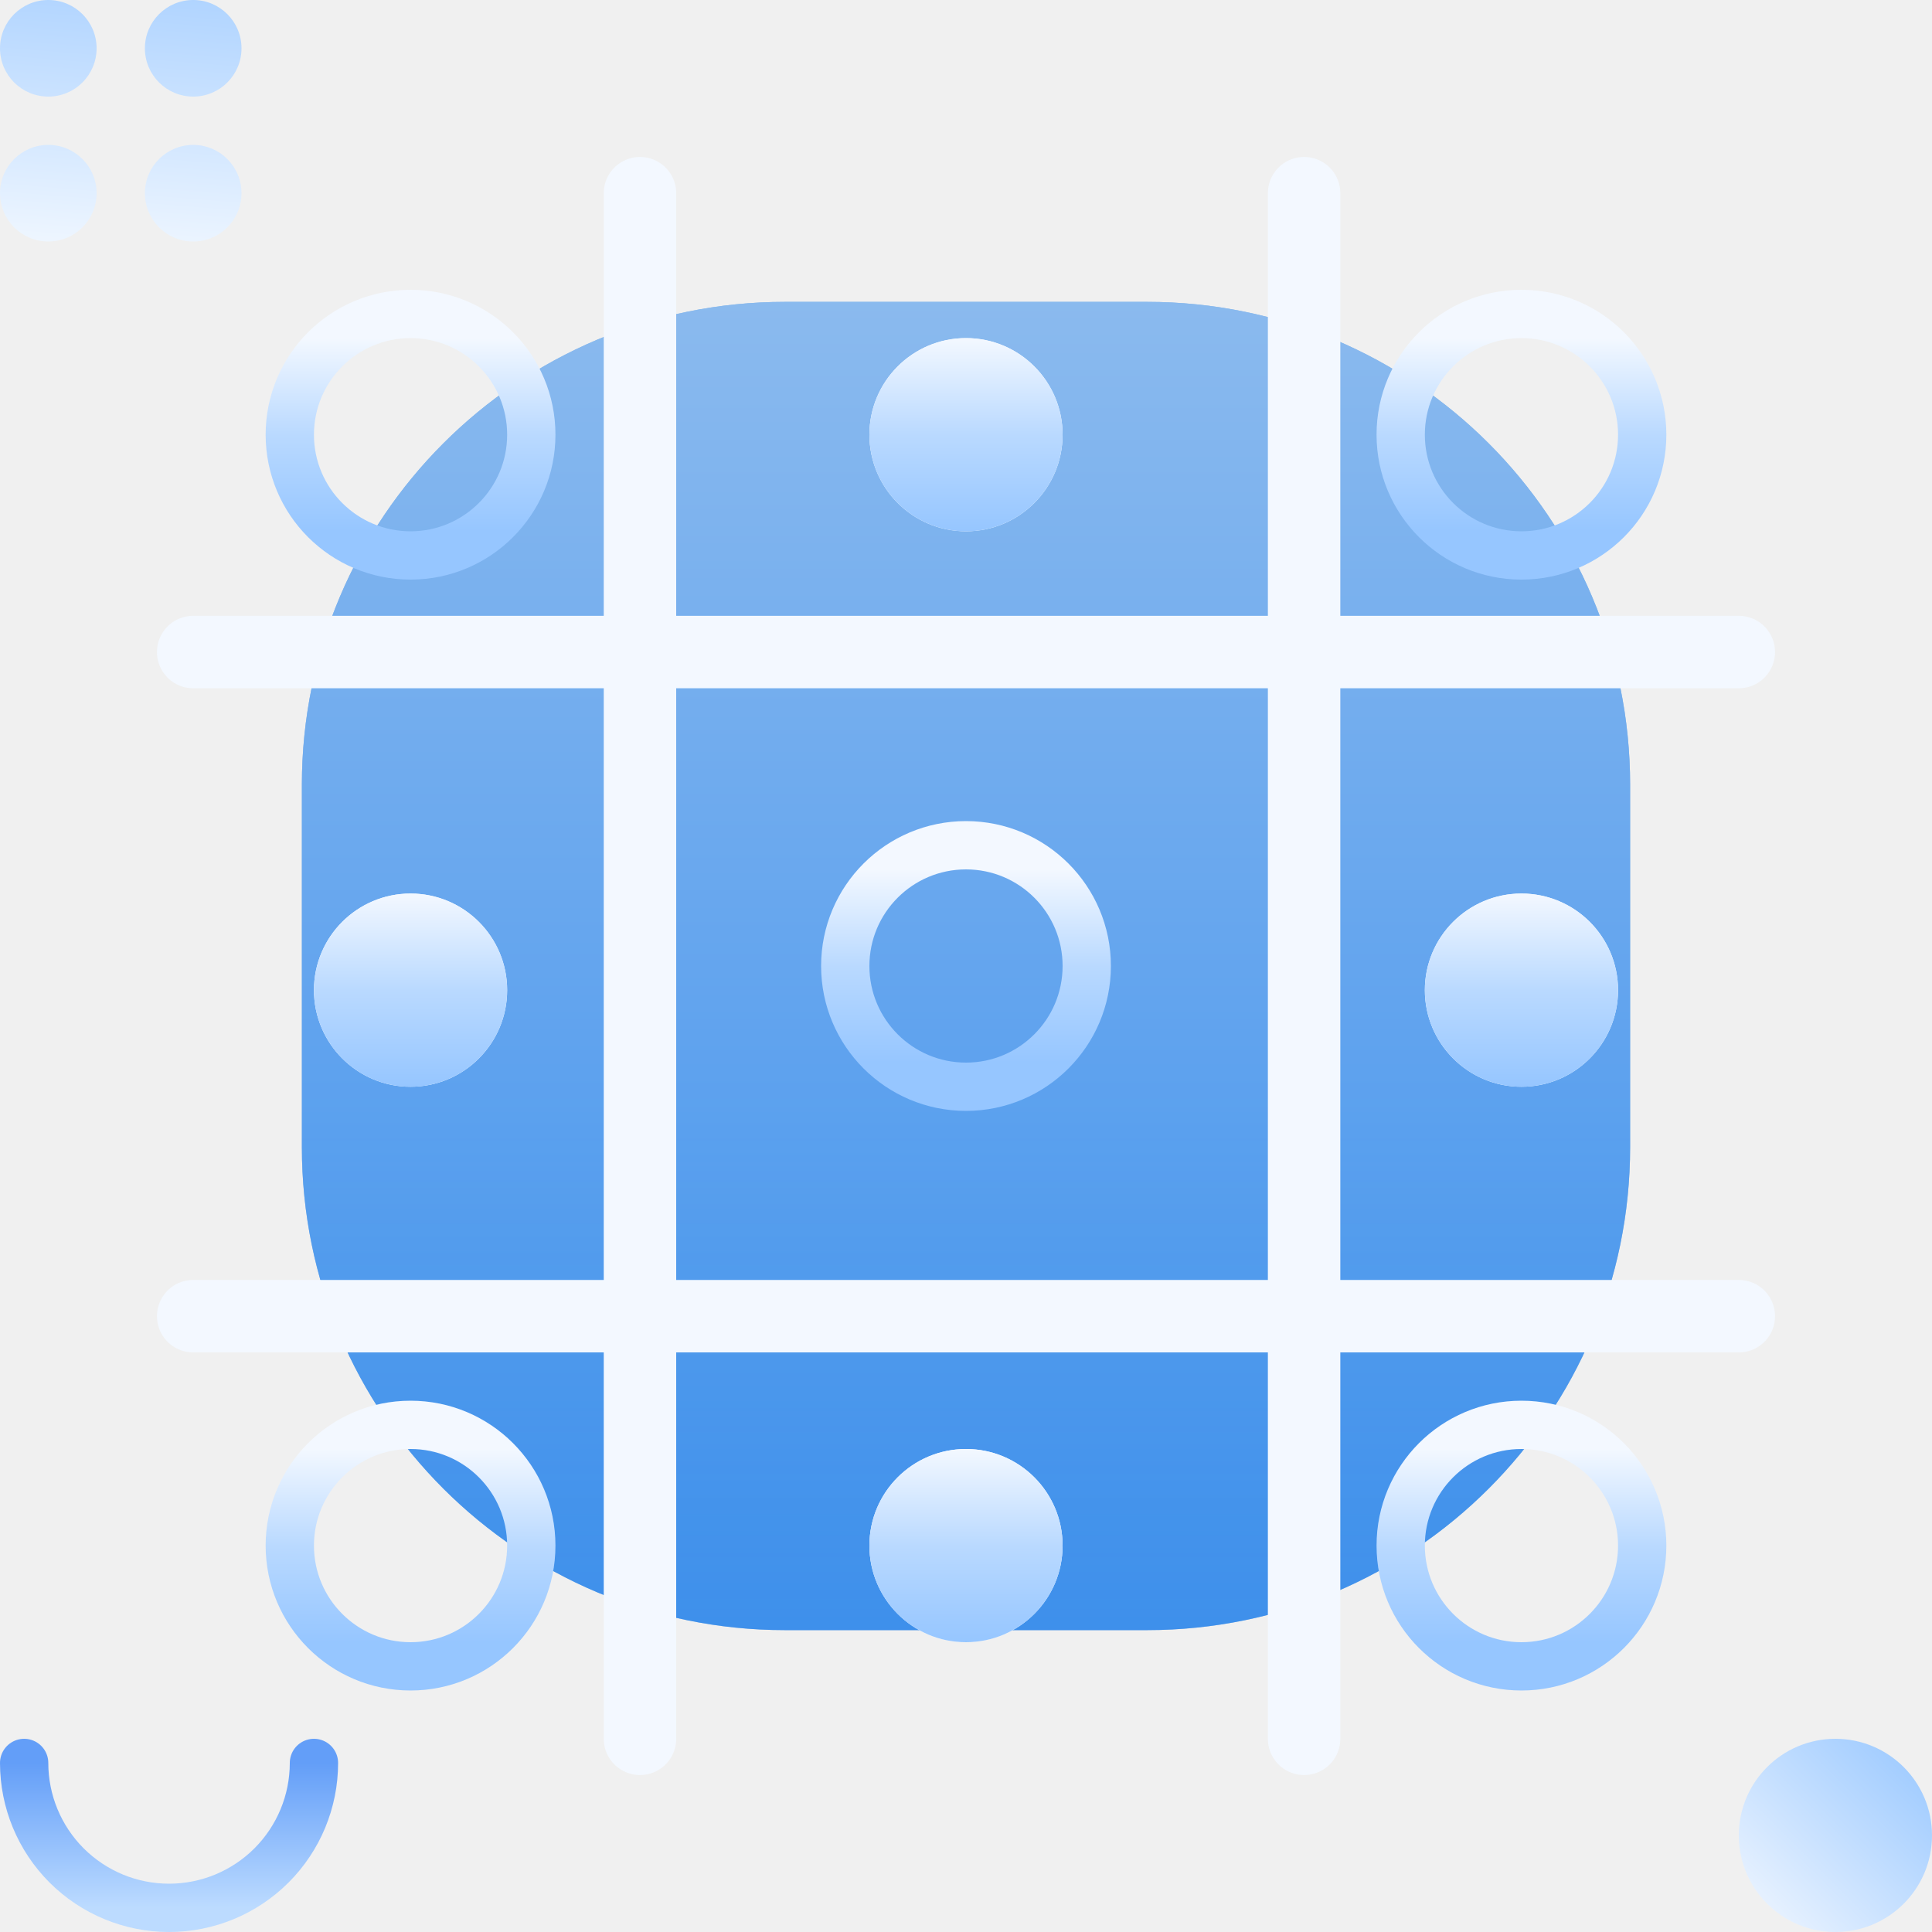
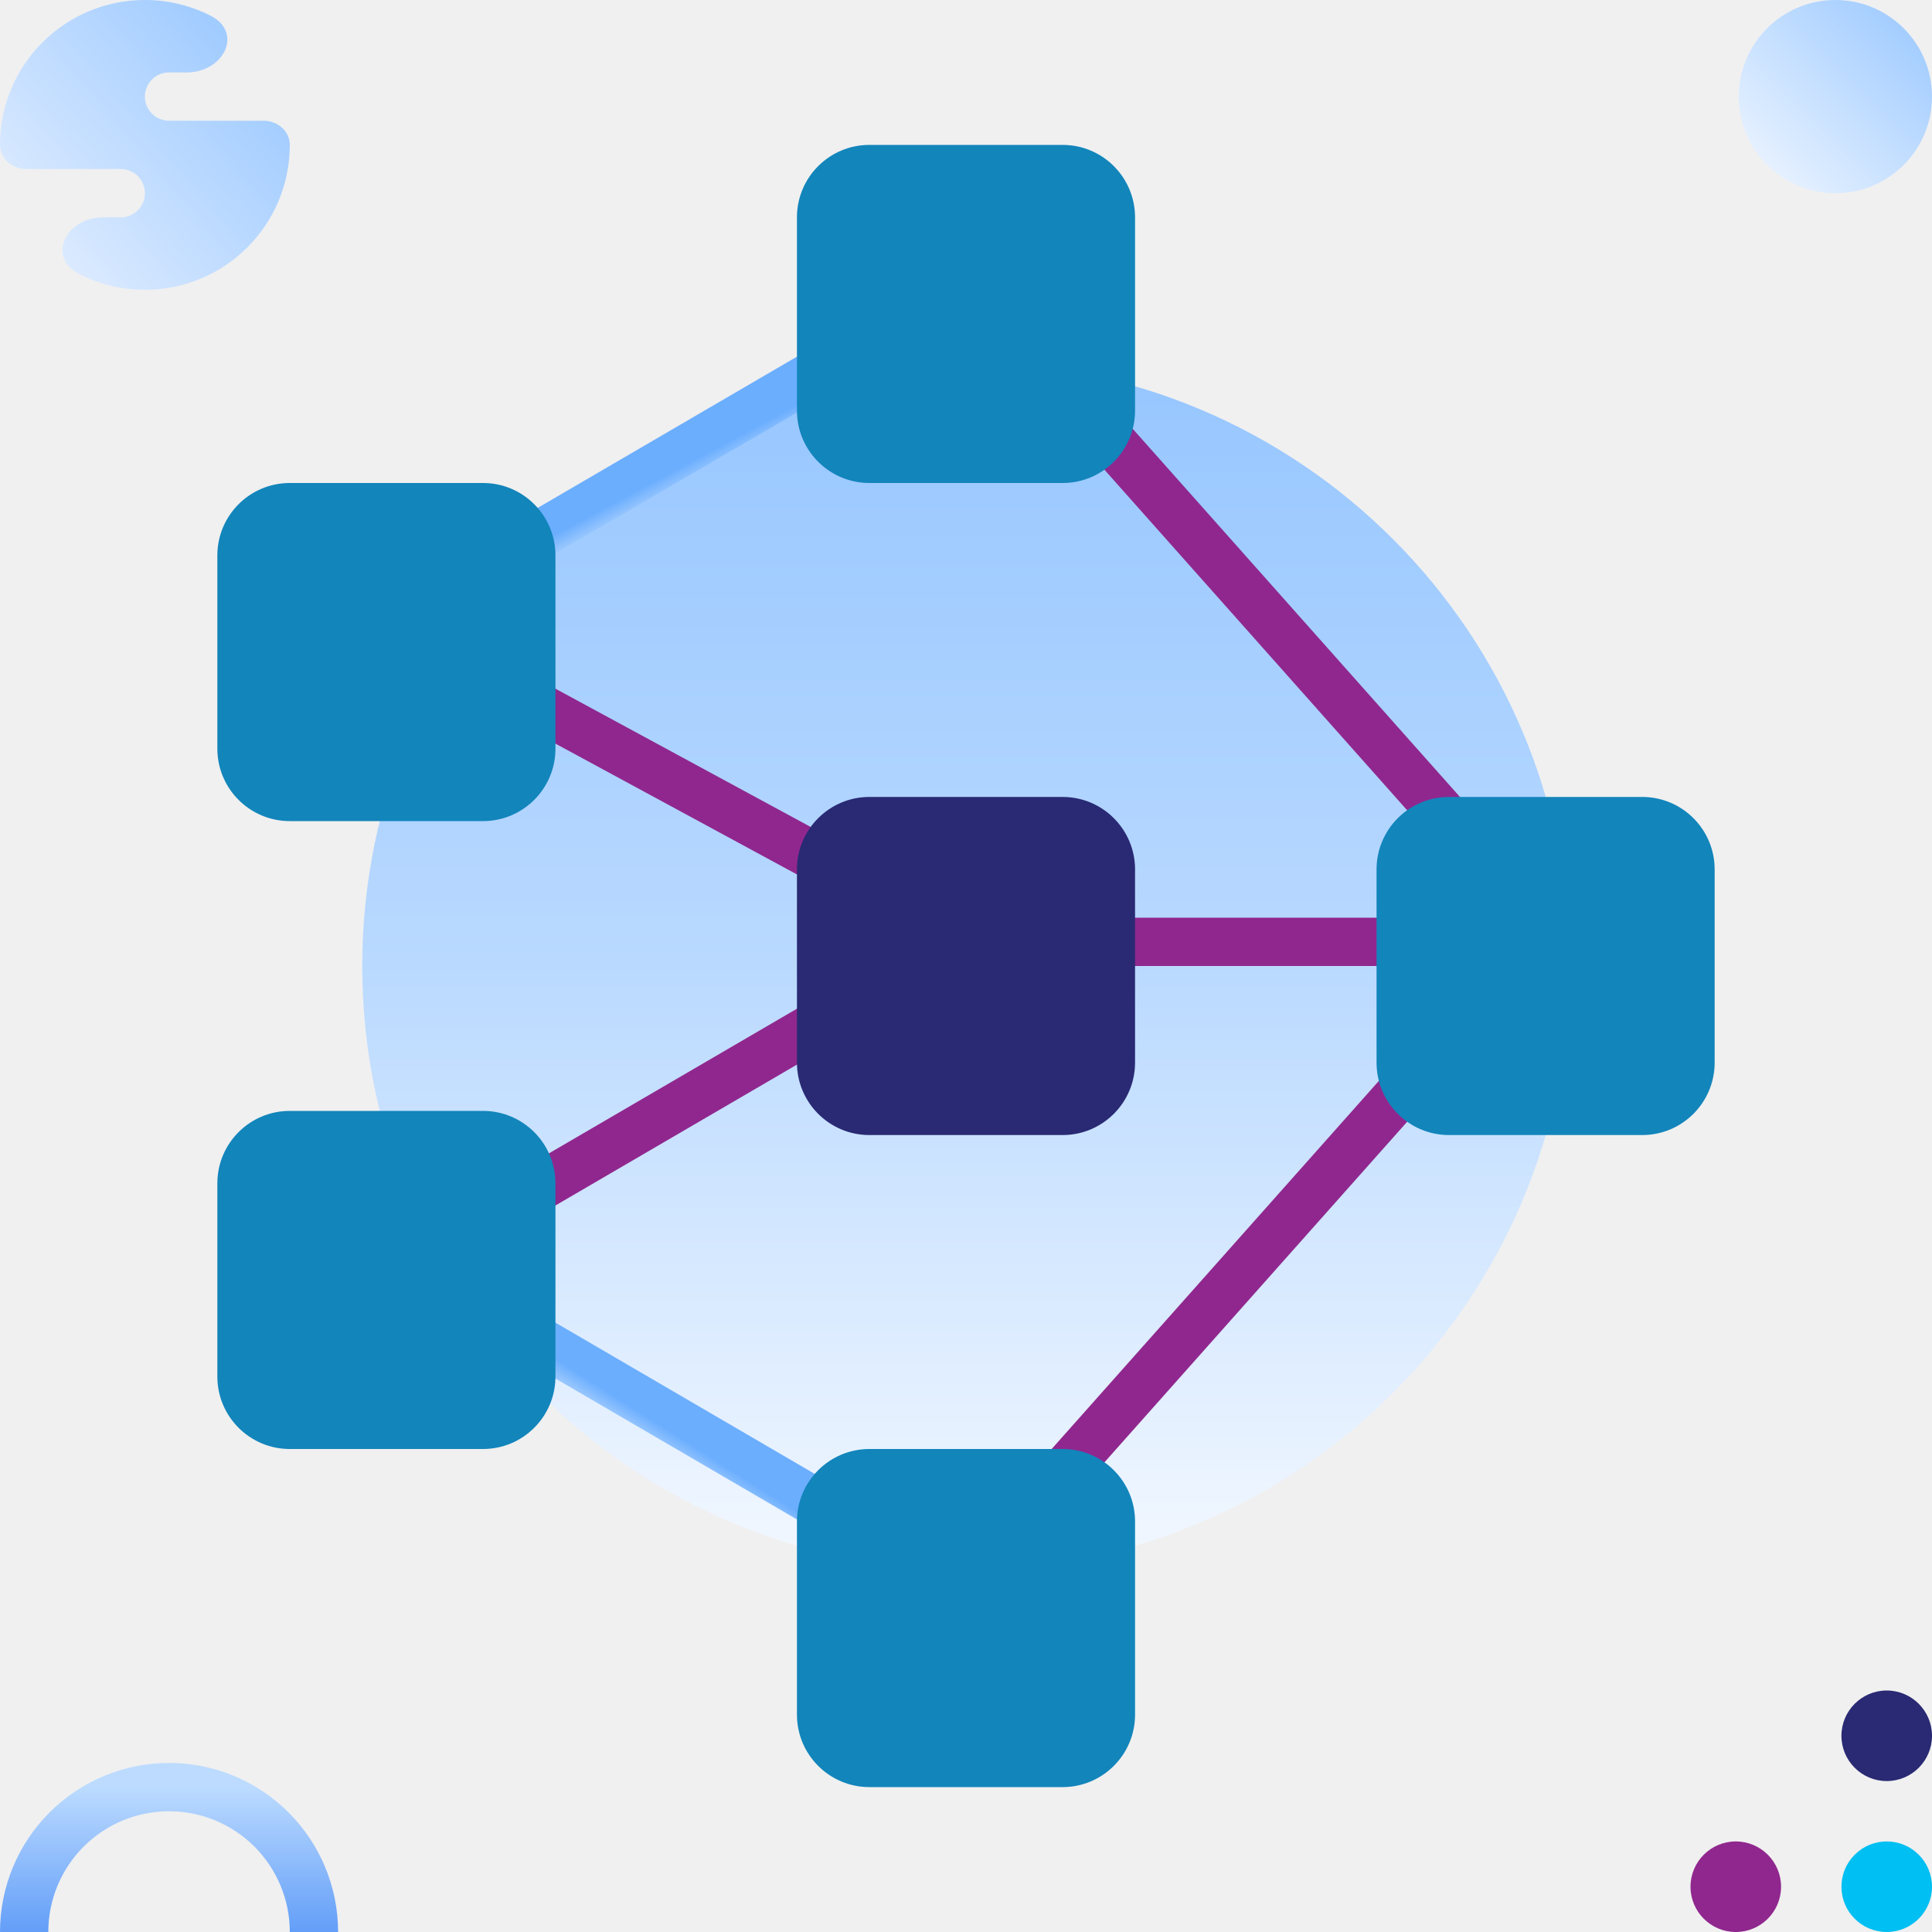
<svg xmlns="http://www.w3.org/2000/svg" width="80" height="80" viewBox="0 0 80 80" fill="none">
-   <g clip-path="url(#clip0_241_23025)">
-     <rect x="12.5" y="12.5" width="55" height="55" rx="20" fill="#2A81DD" />
-     <rect x="12.5" y="12.5" width="55" height="55" rx="20" fill="url(#paint0_linear_241_23025)" fill-opacity="0.5" />
-     <circle cx="40" cy="18" r="4" fill="white" />
-     <circle cx="40" cy="18" r="4" fill="url(#paint1_linear_241_23025)" />
-     <circle cx="40" cy="40" r="5" stroke="url(#paint2_linear_241_23025)" stroke-width="2" />
-     <circle cx="63" cy="18" r="5" stroke="url(#paint3_linear_241_23025)" stroke-width="2" />
-     <circle cx="63" cy="64" r="5" stroke="url(#paint4_linear_241_23025)" stroke-width="2" />
-     <circle cx="17" cy="64" r="5" stroke="url(#paint5_linear_241_23025)" stroke-width="2" />
-     <circle cx="17" cy="18" r="5" stroke="url(#paint6_linear_241_23025)" stroke-width="2" />
-     <circle cx="17" cy="41" r="4" fill="white" />
-     <circle cx="17" cy="41" r="4" fill="url(#paint7_linear_241_23025)" />
-     <circle cx="63" cy="41" r="4" fill="white" />
-     <circle cx="63" cy="41" r="4" fill="url(#paint8_linear_241_23025)" />
-     <circle cx="40" cy="64" r="4" fill="white" />
-     <circle cx="40" cy="64" r="4" fill="url(#paint9_linear_241_23025)" />
-     <path d="M26.5 8L26.5 72" stroke="url(#paint10_linear_241_23025)" stroke-width="3" stroke-linecap="round" />
-     <path d="M72 27L8 27" stroke="url(#paint11_linear_241_23025)" stroke-width="3" stroke-linecap="round" />
-     <path d="M54 8L54 72" stroke="url(#paint12_linear_241_23025)" stroke-width="3" stroke-linecap="round" />
-     <path d="M72 54.5L8 54.5" stroke="url(#paint13_linear_241_23025)" stroke-width="3" stroke-linecap="round" />
-     <path d="M2 4C3.105 4 4 3.105 4 2C4 0.895 3.105 0 2 0C0.895 0 0 0.895 0 2C0 3.105 0.895 4 2 4Z" fill="url(#paint14_linear_241_23025)" />
-     <path d="M8 4C9.105 4 10 3.105 10 2C10 0.895 9.105 0 8 0C6.895 0 6 0.895 6 2C6 3.105 6.895 4 8 4Z" fill="url(#paint15_linear_241_23025)" />
-     <path d="M4 8C4 9.105 3.105 10 2 10C0.895 10 0 9.105 0 8C0 6.895 0.895 6 2 6C3.105 6 4 6.895 4 8Z" fill="url(#paint16_linear_241_23025)" />
-     <path d="M8 10C9.105 10 10 9.105 10 8C10 6.895 9.105 6 8 6C6.895 6 6 6.895 6 8C6 9.105 6.895 10 8 10Z" fill="url(#paint17_linear_241_23025)" />
-     <path d="M80 76C80 78.209 78.209 80 76 80C73.791 80 72 78.209 72 76C72 73.791 73.791 72 76 72C78.209 72 80 73.791 80 76Z" fill="url(#paint18_linear_241_23025)" />
-     <path d="M1 73C1 74.591 1.632 76.117 2.757 77.243C3.883 78.368 5.409 79 7 79C8.591 79 10.117 78.368 11.243 77.243C12.368 76.117 13 74.591 13 73" stroke="url(#paint19_linear_241_23025)" stroke-width="2" stroke-linecap="round" />
+   <g clip-path="url(#clip0_241_22865)">
+     <path d="M40 65C26.193 65 15 53.807 15 40C15 26.193 26.193 15 40 15C53.807 15 65 26.193 65 40C65 53.807 53.807 65 40 65Z" fill="url(#paint0_linear_241_22865)" />
+     <line x1="15.496" y1="26.136" x2="39.496" y2="12.136" stroke="url(#paint1_linear_241_22865)" stroke-width="2" />
+     <line x1="15.496" y1="53.136" x2="39.496" y2="39.136" stroke="#90278E" stroke-width="2" />
+     <line x1="40" y1="39" x2="64" y2="39" stroke="#90278E" stroke-width="2" />
+     <line x1="40.747" y1="12.336" x2="64.747" y2="39.336" stroke="#90278E" stroke-width="2" />
+     <line x1="16.476" y1="26.121" x2="40.476" y2="39.121" stroke="#90278E" stroke-width="2" />
+     <line x1="16.504" y1="52.136" x2="40.504" y2="66.136" stroke="url(#paint2_linear_241_22865)" stroke-width="2" />
+     <line x1="39.253" y1="66.336" x2="63.253" y2="39.336" stroke="#90278E" stroke-width="2" />
+     <rect x="9" y="46" width="14" height="14" rx="3" fill="#1285BB" />
+     <rect x="33" y="60" width="14" height="14" rx="3" fill="#1285BB" />
+     <rect x="9" y="20" width="14" height="14" rx="3" fill="#1285BB" />
+     <rect x="33" y="33" width="14" height="14" rx="3" fill="#292974" />
+     <rect x="57" y="33" width="14" height="14" rx="3" fill="#1285BB" />
+     <rect x="33" y="6" width="14" height="14" rx="3" fill="#1285BB" />
+     <path d="M71.875 76.25C72.91 76.25 73.75 77.09 73.75 78.125C73.75 79.16 72.91 80 71.875 80C70.84 80 70 79.16 70 78.125C70 77.09 70.84 76.25 71.875 76.25Z" fill="#90278E" />
+     <path d="M78.125 76.25C79.16 76.25 80 77.09 80 78.125C80 79.16 79.16 80 78.125 80C77.09 80 76.25 79.16 76.25 78.125C76.25 77.09 77.09 76.25 78.125 76.25Z" fill="#00BFF2" />
+     <path d="M80 71.875C80 70.84 79.16 70 78.125 70C77.09 70 76.25 70.84 76.25 71.875C76.25 72.91 77.09 73.75 78.125 73.75C79.16 73.75 80 72.91 80 71.875Z" fill="#292974" />
+     <path d="M12 6C12 9.314 9.314 12 6 12C5.023 12 4.1 11.767 3.285 11.352C1.912 10.654 2.73 9 4.27 9H5C5.552 9 6 8.552 6 8C6 7.448 5.552 7 5 7H1.088C0.508 7 0 6.58 0 6C0 2.686 2.686 0 6 0C6.977 0 7.9 0.234 8.715 0.648C10.088 1.346 9.27 3 7.73 3H7C6.448 3 6 3.448 6 4C6 4.552 6.448 5 7 5H10.912C11.492 5 12 5.42 12 6Z" fill="url(#paint3_linear_241_22865)" />
+     <path d="M80 4C80 6.209 78.209 8 76 8C73.791 8 72 6.209 72 4C72 1.791 73.791 0 76 0C78.209 0 80 1.791 80 4Z" fill="url(#paint4_linear_241_22865)" />
+     <path d="M13 80C13 78.409 12.368 76.883 11.243 75.757C10.117 74.632 8.591 74 7 74C5.409 74 3.883 74.632 2.757 75.757C1.632 76.883 1 78.409 1 80" stroke="url(#paint5_linear_241_22865)" stroke-width="2" stroke-linecap="round" />
  </g>
  <defs>
-     <linearGradient id="paint0_linear_241_23025" x1="40" y1="9.583" x2="40" y2="67.5" gradientUnits="userSpaceOnUse">
-       <stop stop-color="#F3F8FF" />
-       <stop offset="0.62" stop-color="#8FC2FF" />
-       <stop offset="1" stop-color="#5CA6FF" stop-opacity="0.8" />
-     </linearGradient>
-     <linearGradient id="paint1_linear_241_23025" x1="40" y1="14" x2="40" y2="22" gradientUnits="userSpaceOnUse">
+     <linearGradient id="paint0_linear_241_22865" x1="40" y1="65" x2="40" y2="15" gradientUnits="userSpaceOnUse">
      <stop stop-color="#F3F8FF" />
      <stop offset="0.505" stop-color="#B9D9FF" />
      <stop offset="1" stop-color="#96C6FF" />
    </linearGradient>
-     <linearGradient id="paint2_linear_241_23025" x1="40" y1="36" x2="40" y2="44" gradientUnits="userSpaceOnUse">
+     <linearGradient id="paint1_linear_241_22865" x1="16.504" y1="27.864" x2="15.559" y2="26.102" gradientUnits="userSpaceOnUse">
      <stop stop-color="#F3F8FF" />
-       <stop offset="0.505" stop-color="#B9D9FF" />
-       <stop offset="1" stop-color="#96C6FF" />
+       <stop offset="1" stop-color="#6BAEFE" />
    </linearGradient>
-     <linearGradient id="paint3_linear_241_23025" x1="63" y1="14" x2="63" y2="22" gradientUnits="userSpaceOnUse">
+     <linearGradient id="paint2_linear_241_22865" x1="15.496" y1="53.864" x2="16.565" y2="52.175" gradientUnits="userSpaceOnUse">
      <stop stop-color="#F3F8FF" />
-       <stop offset="0.505" stop-color="#B9D9FF" />
-       <stop offset="1" stop-color="#96C6FF" />
+       <stop offset="1" stop-color="#6BAEFE" />
    </linearGradient>
-     <linearGradient id="paint4_linear_241_23025" x1="63" y1="60" x2="63" y2="68" gradientUnits="userSpaceOnUse">
-       <stop stop-color="#F3F8FF" />
-       <stop offset="0.505" stop-color="#B9D9FF" />
-       <stop offset="1" stop-color="#96C6FF" />
+     <linearGradient id="paint3_linear_241_22865" x1="15.5" y1="3" x2="4.239" y2="12.678" gradientUnits="userSpaceOnUse">
+       <stop stop-color="#8EC2FF" />
+       <stop offset="1" stop-color="#DBEAFF" />
    </linearGradient>
-     <linearGradient id="paint5_linear_241_23025" x1="17" y1="60" x2="17" y2="68" gradientUnits="userSpaceOnUse">
-       <stop stop-color="#F3F8FF" />
-       <stop offset="0.505" stop-color="#B9D9FF" />
-       <stop offset="1" stop-color="#96C6FF" />
-     </linearGradient>
-     <linearGradient id="paint6_linear_241_23025" x1="17" y1="14" x2="17" y2="22" gradientUnits="userSpaceOnUse">
-       <stop stop-color="#F3F8FF" />
-       <stop offset="0.505" stop-color="#B9D9FF" />
-       <stop offset="1" stop-color="#96C6FF" />
-     </linearGradient>
-     <linearGradient id="paint7_linear_241_23025" x1="17" y1="37" x2="17" y2="45" gradientUnits="userSpaceOnUse">
-       <stop stop-color="#F3F8FF" />
-       <stop offset="0.505" stop-color="#B9D9FF" />
-       <stop offset="1" stop-color="#96C6FF" />
-     </linearGradient>
-     <linearGradient id="paint8_linear_241_23025" x1="63" y1="37" x2="63" y2="45" gradientUnits="userSpaceOnUse">
-       <stop stop-color="#F3F8FF" />
-       <stop offset="0.505" stop-color="#B9D9FF" />
-       <stop offset="1" stop-color="#96C6FF" />
-     </linearGradient>
-     <linearGradient id="paint9_linear_241_23025" x1="40" y1="60" x2="40" y2="68" gradientUnits="userSpaceOnUse">
-       <stop stop-color="#F3F8FF" />
-       <stop offset="0.505" stop-color="#B9D9FF" />
-       <stop offset="1" stop-color="#96C6FF" />
-     </linearGradient>
-     <linearGradient id="paint10_linear_241_23025" x1="25" y1="40" x2="24" y2="40" gradientUnits="userSpaceOnUse">
+     <linearGradient id="paint4_linear_241_22865" x1="72" y1="8" x2="80" y2="0" gradientUnits="userSpaceOnUse">
      <stop stop-color="#F3F8FF" />
      <stop offset="1" stop-color="#96C6FF" />
    </linearGradient>
-     <linearGradient id="paint11_linear_241_23025" x1="40" y1="25.5" x2="40" y2="24.5" gradientUnits="userSpaceOnUse">
-       <stop stop-color="#F3F8FF" />
-       <stop offset="1" stop-color="#96C6FF" />
-     </linearGradient>
-     <linearGradient id="paint12_linear_241_23025" x1="52.5" y1="40" x2="51.5" y2="40" gradientUnits="userSpaceOnUse">
-       <stop stop-color="#F3F8FF" />
-       <stop offset="1" stop-color="#96C6FF" />
-     </linearGradient>
-     <linearGradient id="paint13_linear_241_23025" x1="40" y1="53" x2="40" y2="52" gradientUnits="userSpaceOnUse">
-       <stop stop-color="#F3F8FF" />
-       <stop offset="1" stop-color="#96C6FF" />
-     </linearGradient>
-     <linearGradient id="paint14_linear_241_23025" x1="8.667" y1="-2.07117e-08" x2="7.765" y2="11.201" gradientUnits="userSpaceOnUse">
-       <stop stop-color="#B0D4FF" />
-       <stop offset="1" stop-color="#F2F8FF" />
-     </linearGradient>
-     <linearGradient id="paint15_linear_241_23025" x1="8.667" y1="-2.07117e-08" x2="7.765" y2="11.201" gradientUnits="userSpaceOnUse">
-       <stop stop-color="#B0D4FF" />
-       <stop offset="1" stop-color="#F2F8FF" />
-     </linearGradient>
-     <linearGradient id="paint16_linear_241_23025" x1="8.667" y1="-2.07117e-08" x2="7.765" y2="11.201" gradientUnits="userSpaceOnUse">
-       <stop stop-color="#B0D4FF" />
-       <stop offset="1" stop-color="#F2F8FF" />
-     </linearGradient>
-     <linearGradient id="paint17_linear_241_23025" x1="8.667" y1="-2.07117e-08" x2="7.765" y2="11.201" gradientUnits="userSpaceOnUse">
-       <stop stop-color="#B0D4FF" />
-       <stop offset="1" stop-color="#F2F8FF" />
-     </linearGradient>
-     <linearGradient id="paint18_linear_241_23025" x1="72" y1="80" x2="80" y2="72" gradientUnits="userSpaceOnUse">
-       <stop stop-color="#F3F8FF" />
-       <stop offset="1" stop-color="#96C6FF" />
-     </linearGradient>
-     <linearGradient id="paint19_linear_241_23025" x1="7" y1="79" x2="7" y2="73" gradientUnits="userSpaceOnUse">
+     <linearGradient id="paint5_linear_241_22865" x1="7" y1="74" x2="7" y2="80" gradientUnits="userSpaceOnUse">
      <stop stop-color="#BCDBFF" />
      <stop offset="1" stop-color="#639EF8" />
    </linearGradient>
-     <clipPath id="clip0_241_23025">
+     <clipPath id="clip0_241_22865">
      <rect width="80" height="80" fill="white" />
    </clipPath>
  </defs>
</svg>
